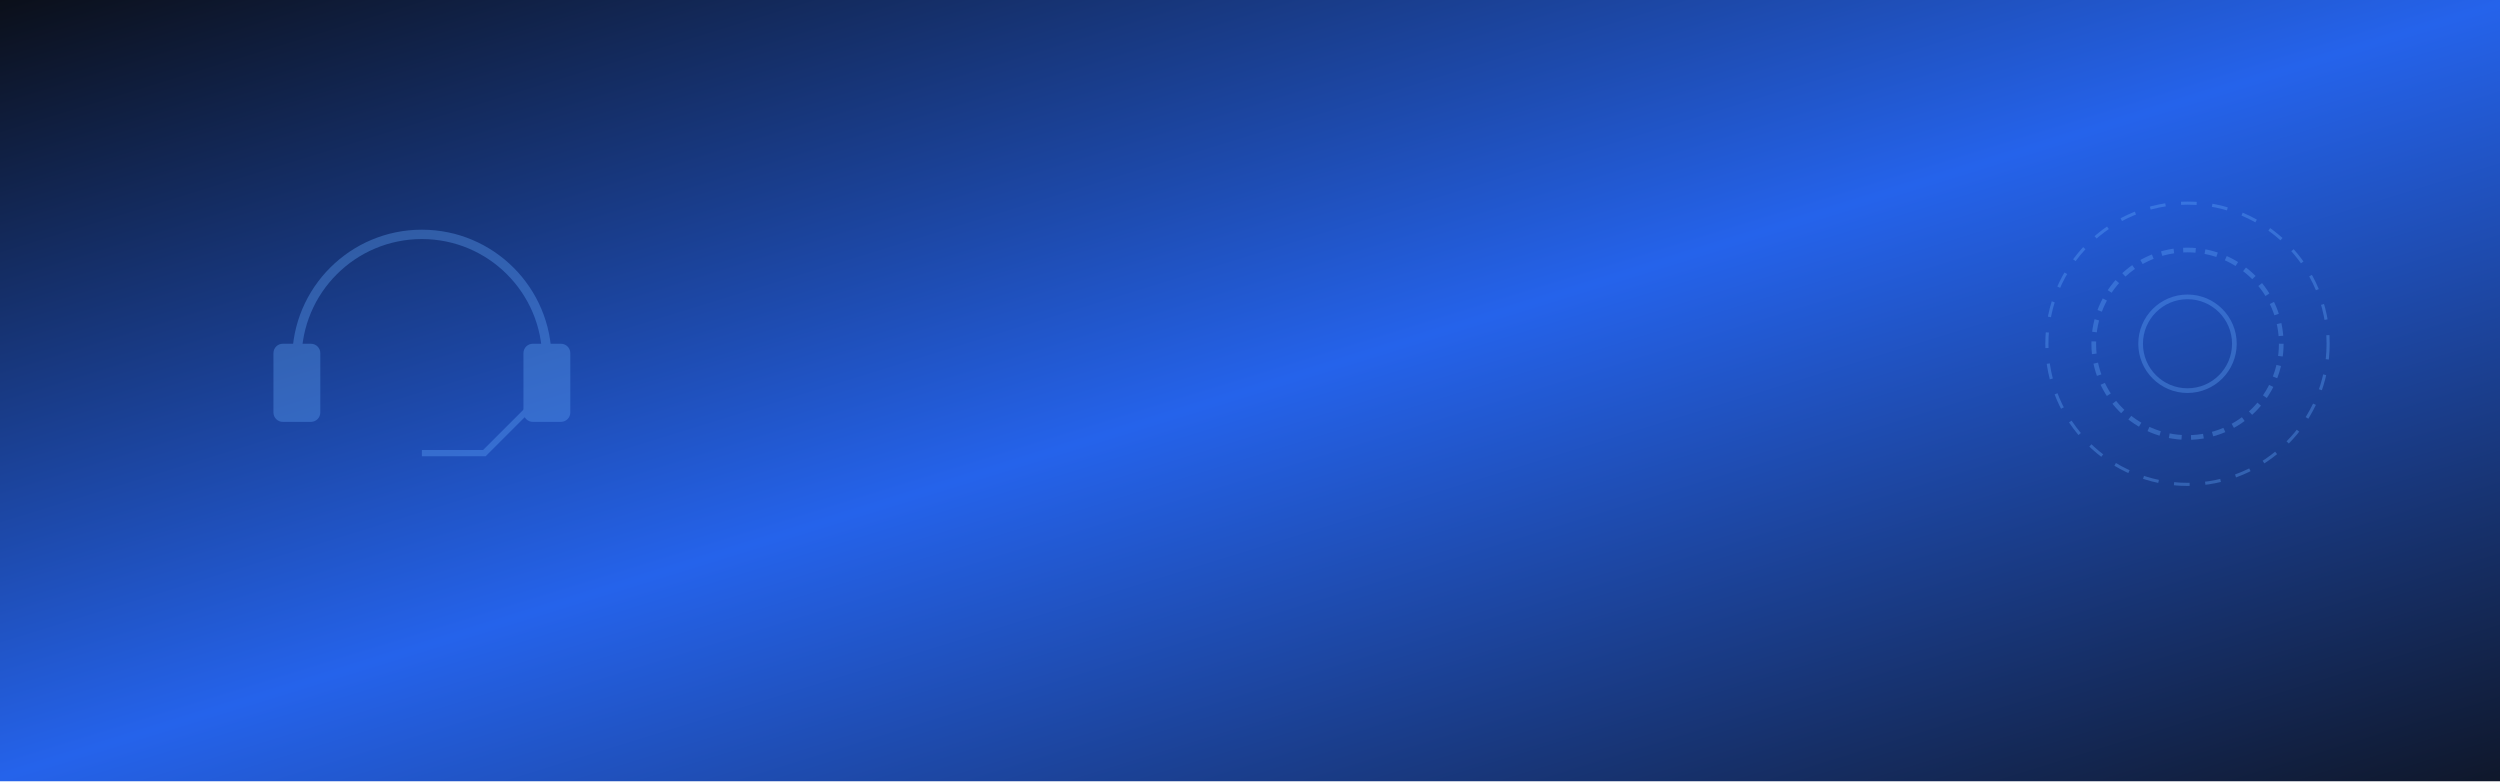
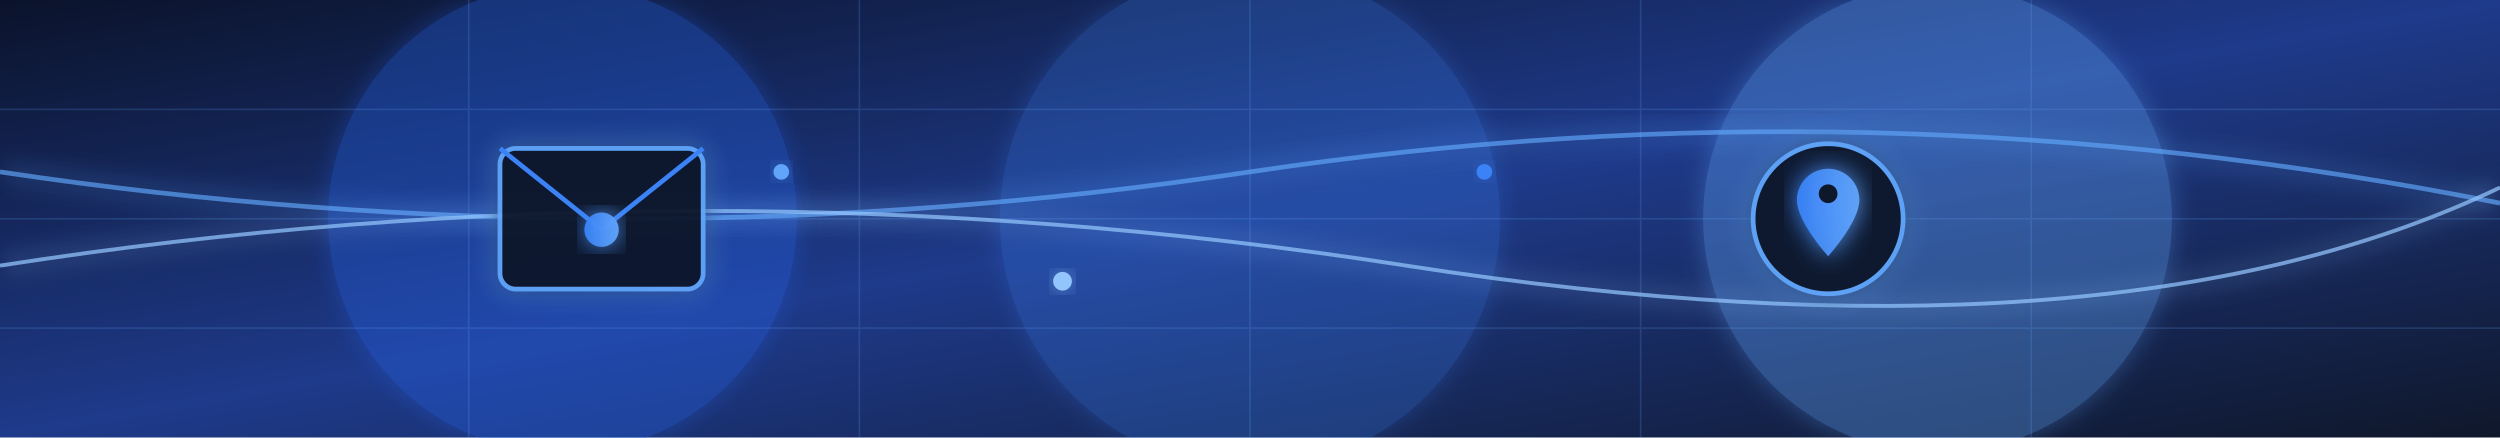
- <svg xmlns="http://www.w3.org/2000/svg" viewBox="0 0 1600 500" width="100%" height="100%">
+ <svg xmlns="http://www.w3.org/2000/svg" viewBox="0 0 1600 280" width="1600" height="280">
  <defs>
-     <linearGradient id="contactGrad" x1="0%" y1="0%" x2="100%" y2="100%">
-       <stop offset="0%" stop-color="#0b0f19" />
-       <stop offset="50%" stop-color="#2563eb" />
+     <linearGradient id="contGrad" x1="0%" y1="0%" x2="100%" y2="100%">
+       <stop offset="0%" stop-color="#0b132b" />
+       <stop offset="50%" stop-color="#1e3a8a" />
      <stop offset="100%" stop-color="#0f172a" />
    </linearGradient>
+     <linearGradient id="blueGlowCont" x1="0%" y1="0%" x2="100%" y2="0%">
+       <stop offset="0%" stop-color="#3b82f6" stop-opacity="0.95" />
+       <stop offset="100%" stop-color="#60a5fa" stop-opacity="0.95" />
+     </linearGradient>
+     <filter id="glowCont" x="-20%" y="-20%" width="140%" height="140%">
+       <feGaussianBlur stdDeviation="8" result="blur" />
+       <feComposite in="SourceGraphic" in2="blur" operator="over" />
+     </filter>
  </defs>
-   <rect width="1600" height="500" fill="url(#contactGrad)" />
-   <g opacity="0.35" transform="translate(150, 110)">
-     <path d="M40,120 A80,80 0 0,1 200,120" fill="none" stroke="#60a5fa" stroke-width="6" />
-     <rect x="25" y="110" width="30" height="50" fill="#60a5fa" rx="6" />
-     <rect x="185" y="110" width="30" height="50" fill="#60a5fa" rx="6" />
-     <path d="M200,140 L160,180 L120,180" fill="none" stroke="#60a5fa" stroke-width="4" />
+   <rect width="1600" height="280" fill="url(#contGrad)" />
+   <circle cx="360" cy="140" r="150" fill="#2563eb" opacity="0.35" filter="url(#glowCont)" />
+   <circle cx="800" cy="140" r="160" fill="#3b82f6" opacity="0.25" filter="url(#glowCont)" />
+   <circle cx="1240" cy="140" r="150" fill="#60a5fa" opacity="0.35" filter="url(#glowCont)" />
+   <g stroke="#60a5fa" stroke-width="1" opacity="0.2">
+     <line x1="0" y1="70" x2="1600" y2="70" />
+     <line x1="0" y1="140" x2="1600" y2="140" />
+     <line x1="0" y1="210" x2="1600" y2="210" />
+     <line x1="300" y1="0" x2="300" y2="280" />
+     <line x1="550" y1="0" x2="550" y2="280" />
+     <line x1="800" y1="0" x2="800" y2="280" />
+     <line x1="1050" y1="0" x2="1050" y2="280" />
+     <line x1="1300" y1="0" x2="1300" y2="280" />
  </g>
-   <g opacity="0.35" transform="translate(1300, 120)">
-     <circle cx="100" cy="100" r="30" fill="none" stroke="#60a5fa" stroke-width="3" />
-     <circle cx="100" cy="100" r="60" fill="none" stroke="#60a5fa" stroke-width="3" stroke-dasharray="8 6" />
-     <circle cx="100" cy="100" r="90" fill="none" stroke="#60a5fa" stroke-width="2" stroke-dasharray="10 10" />
+   <path d="M 0 110 Q 400 170 800 110 T 1600 130" fill="none" stroke="#60a5fa" stroke-width="3" opacity="0.7" filter="url(#glowCont)" />
+   <path d="M 0 170 Q 450 100 900 170 T 1600 120" fill="none" stroke="#93c5fd" stroke-width="2.5" opacity="0.75" filter="url(#glowCont)" />
+   <g transform="translate(320, 95)">
+     <rect x="0" y="0" width="130" height="90" fill="#0f172a" stroke="#60a5fa" stroke-width="3" rx="10" opacity="0.95" filter="url(#glowCont)" />
+     <path d="M0,0 L65,52 L130,0" fill="none" stroke="#3b82f6" stroke-width="3" />
+     <circle cx="65" cy="52" r="11" fill="url(#blueGlowCont)" filter="url(#glowCont)" />
  </g>
+   <g transform="translate(1120, 90)">
+     <circle cx="50" cy="50" r="48" fill="#0f172a" stroke="#60a5fa" stroke-width="3" opacity="0.95" filter="url(#glowCont)" />
+     <path d="M50,18 C39,18 30,27 30,38 C30,52 50,74 50,74 C50,74 70,52 70,38 C70,27 61,18 50,18 Z" fill="url(#blueGlowCont)" filter="url(#glowCont)" />
+     <circle cx="50" cy="34" r="6" fill="#0f172a" />
+   </g>
+   <circle cx="500" cy="110" r="5" fill="#60a5fa" filter="url(#glowCont)" />
+   <circle cx="680" cy="180" r="6" fill="#93c5fd" filter="url(#glowCont)" />
+   <circle cx="950" cy="110" r="5" fill="#3b82f6" filter="url(#glowCont)" />
</svg>
